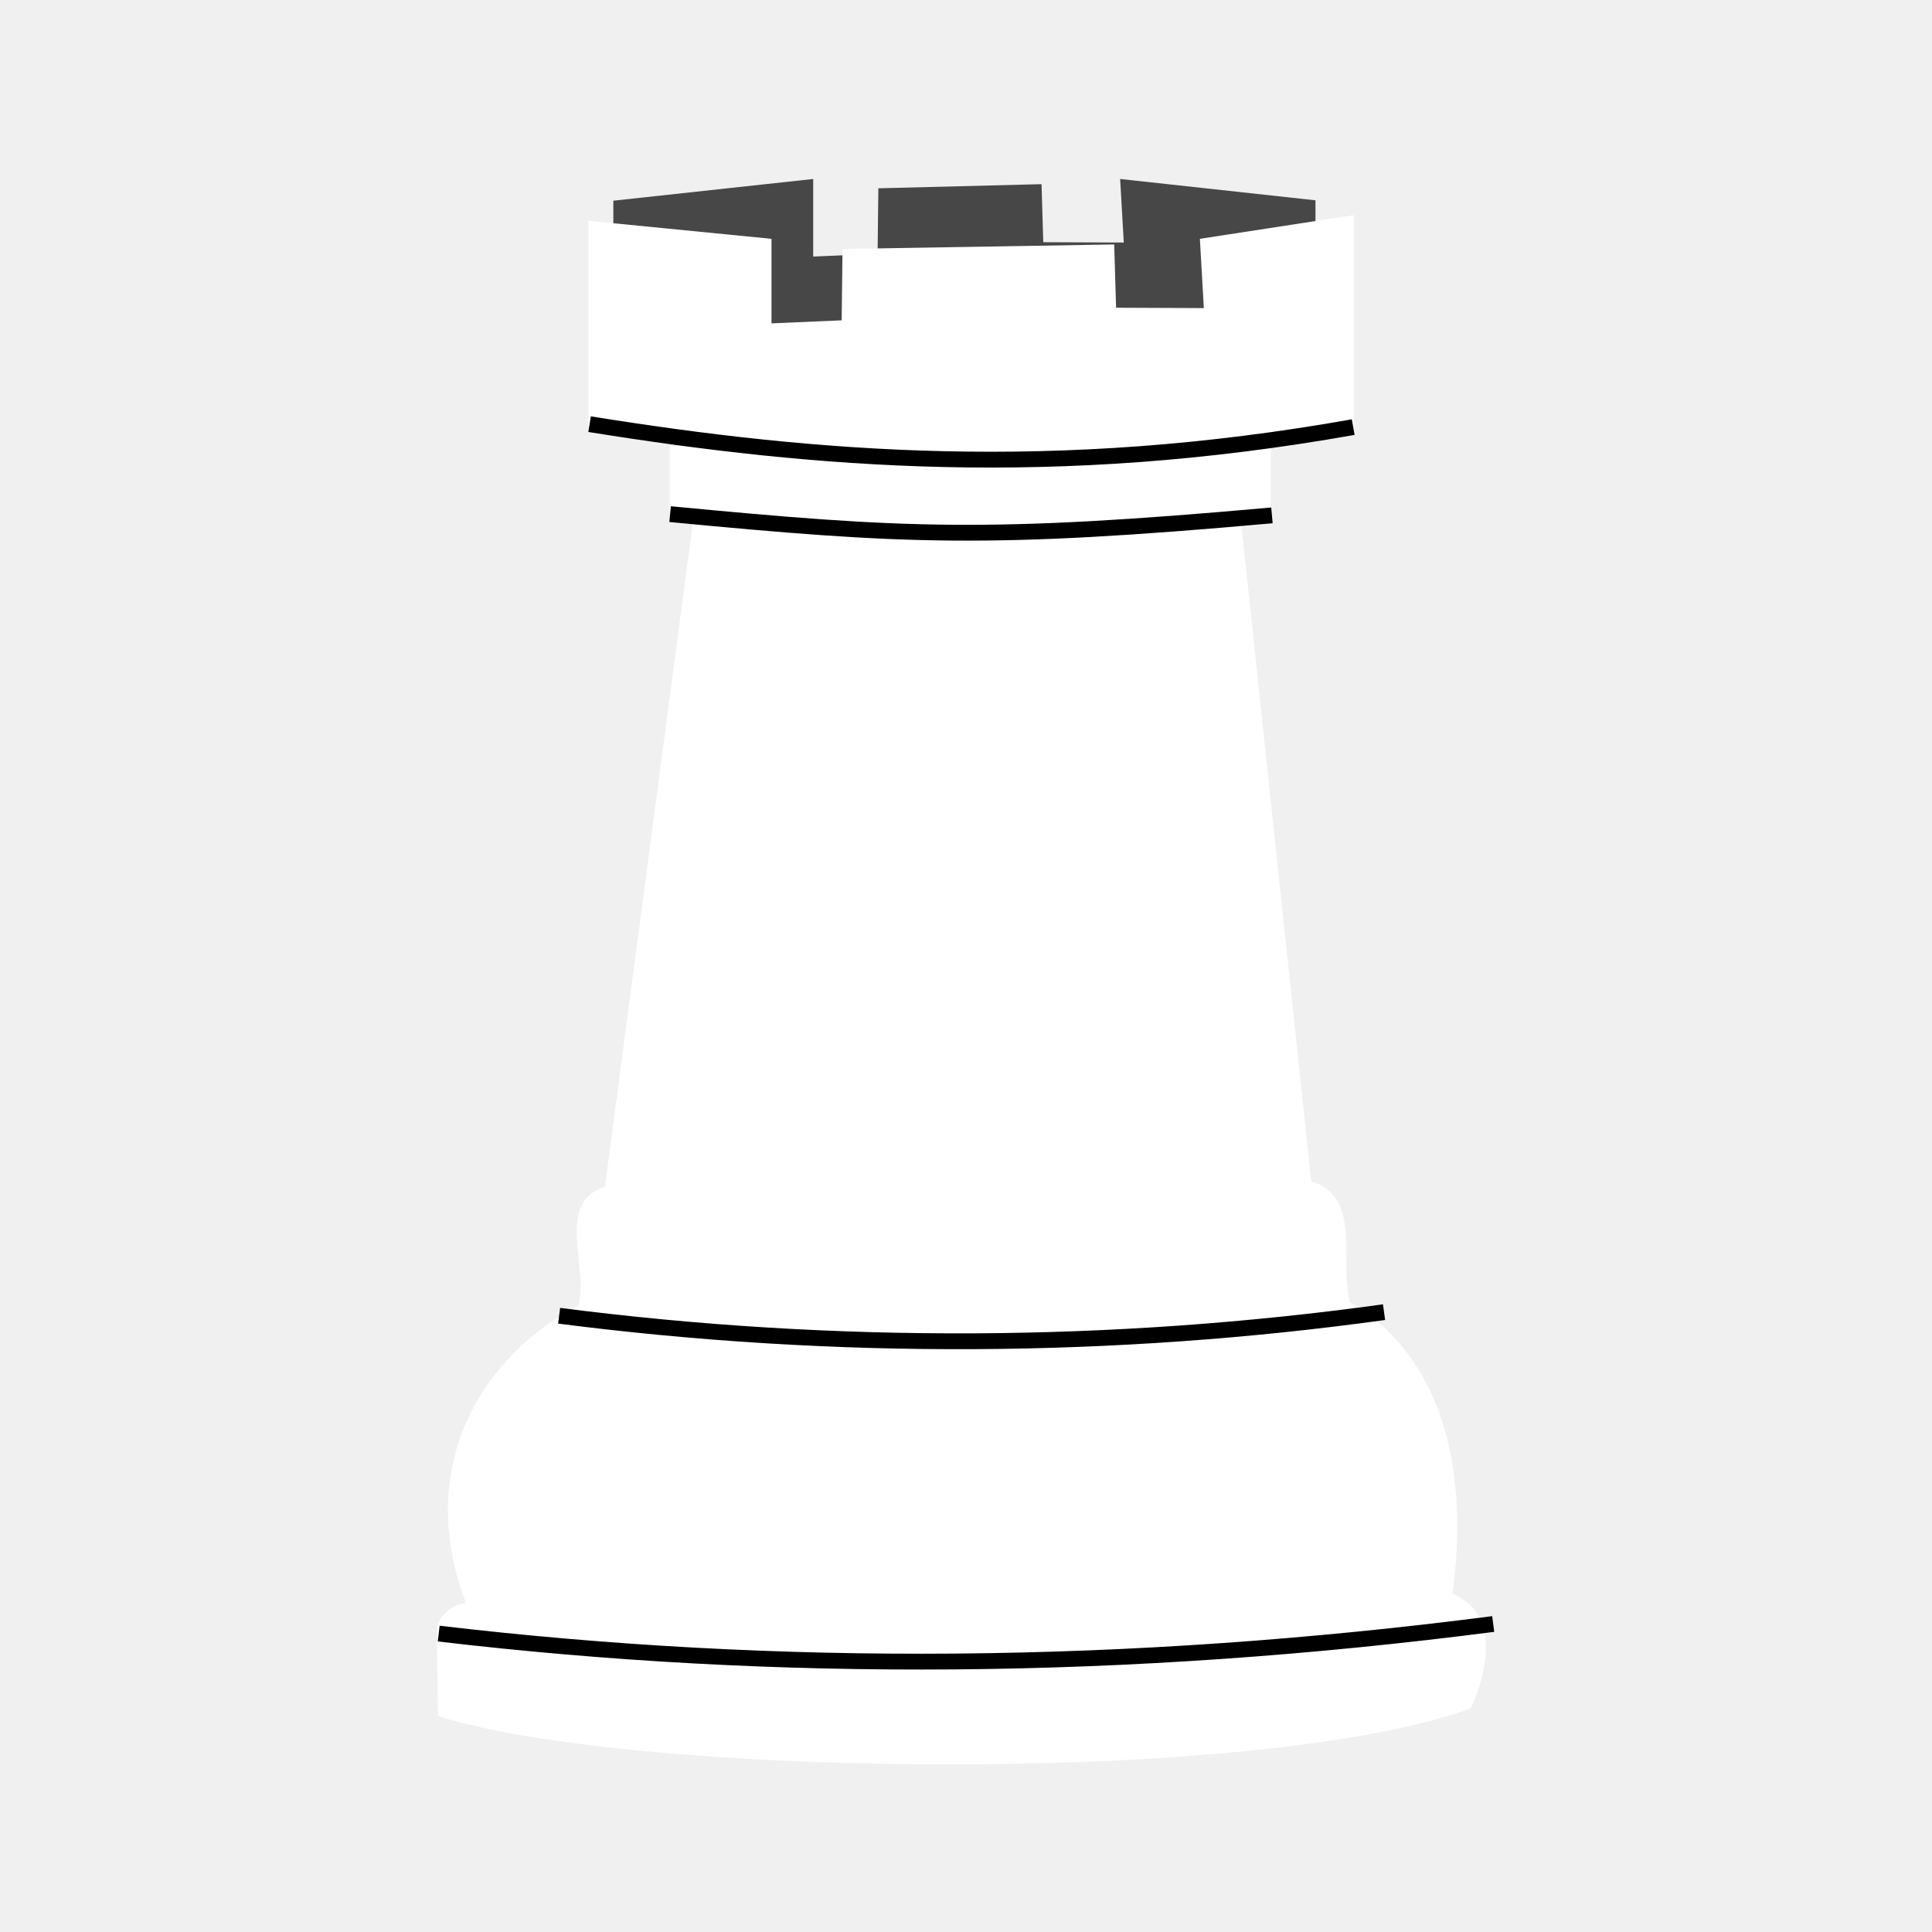
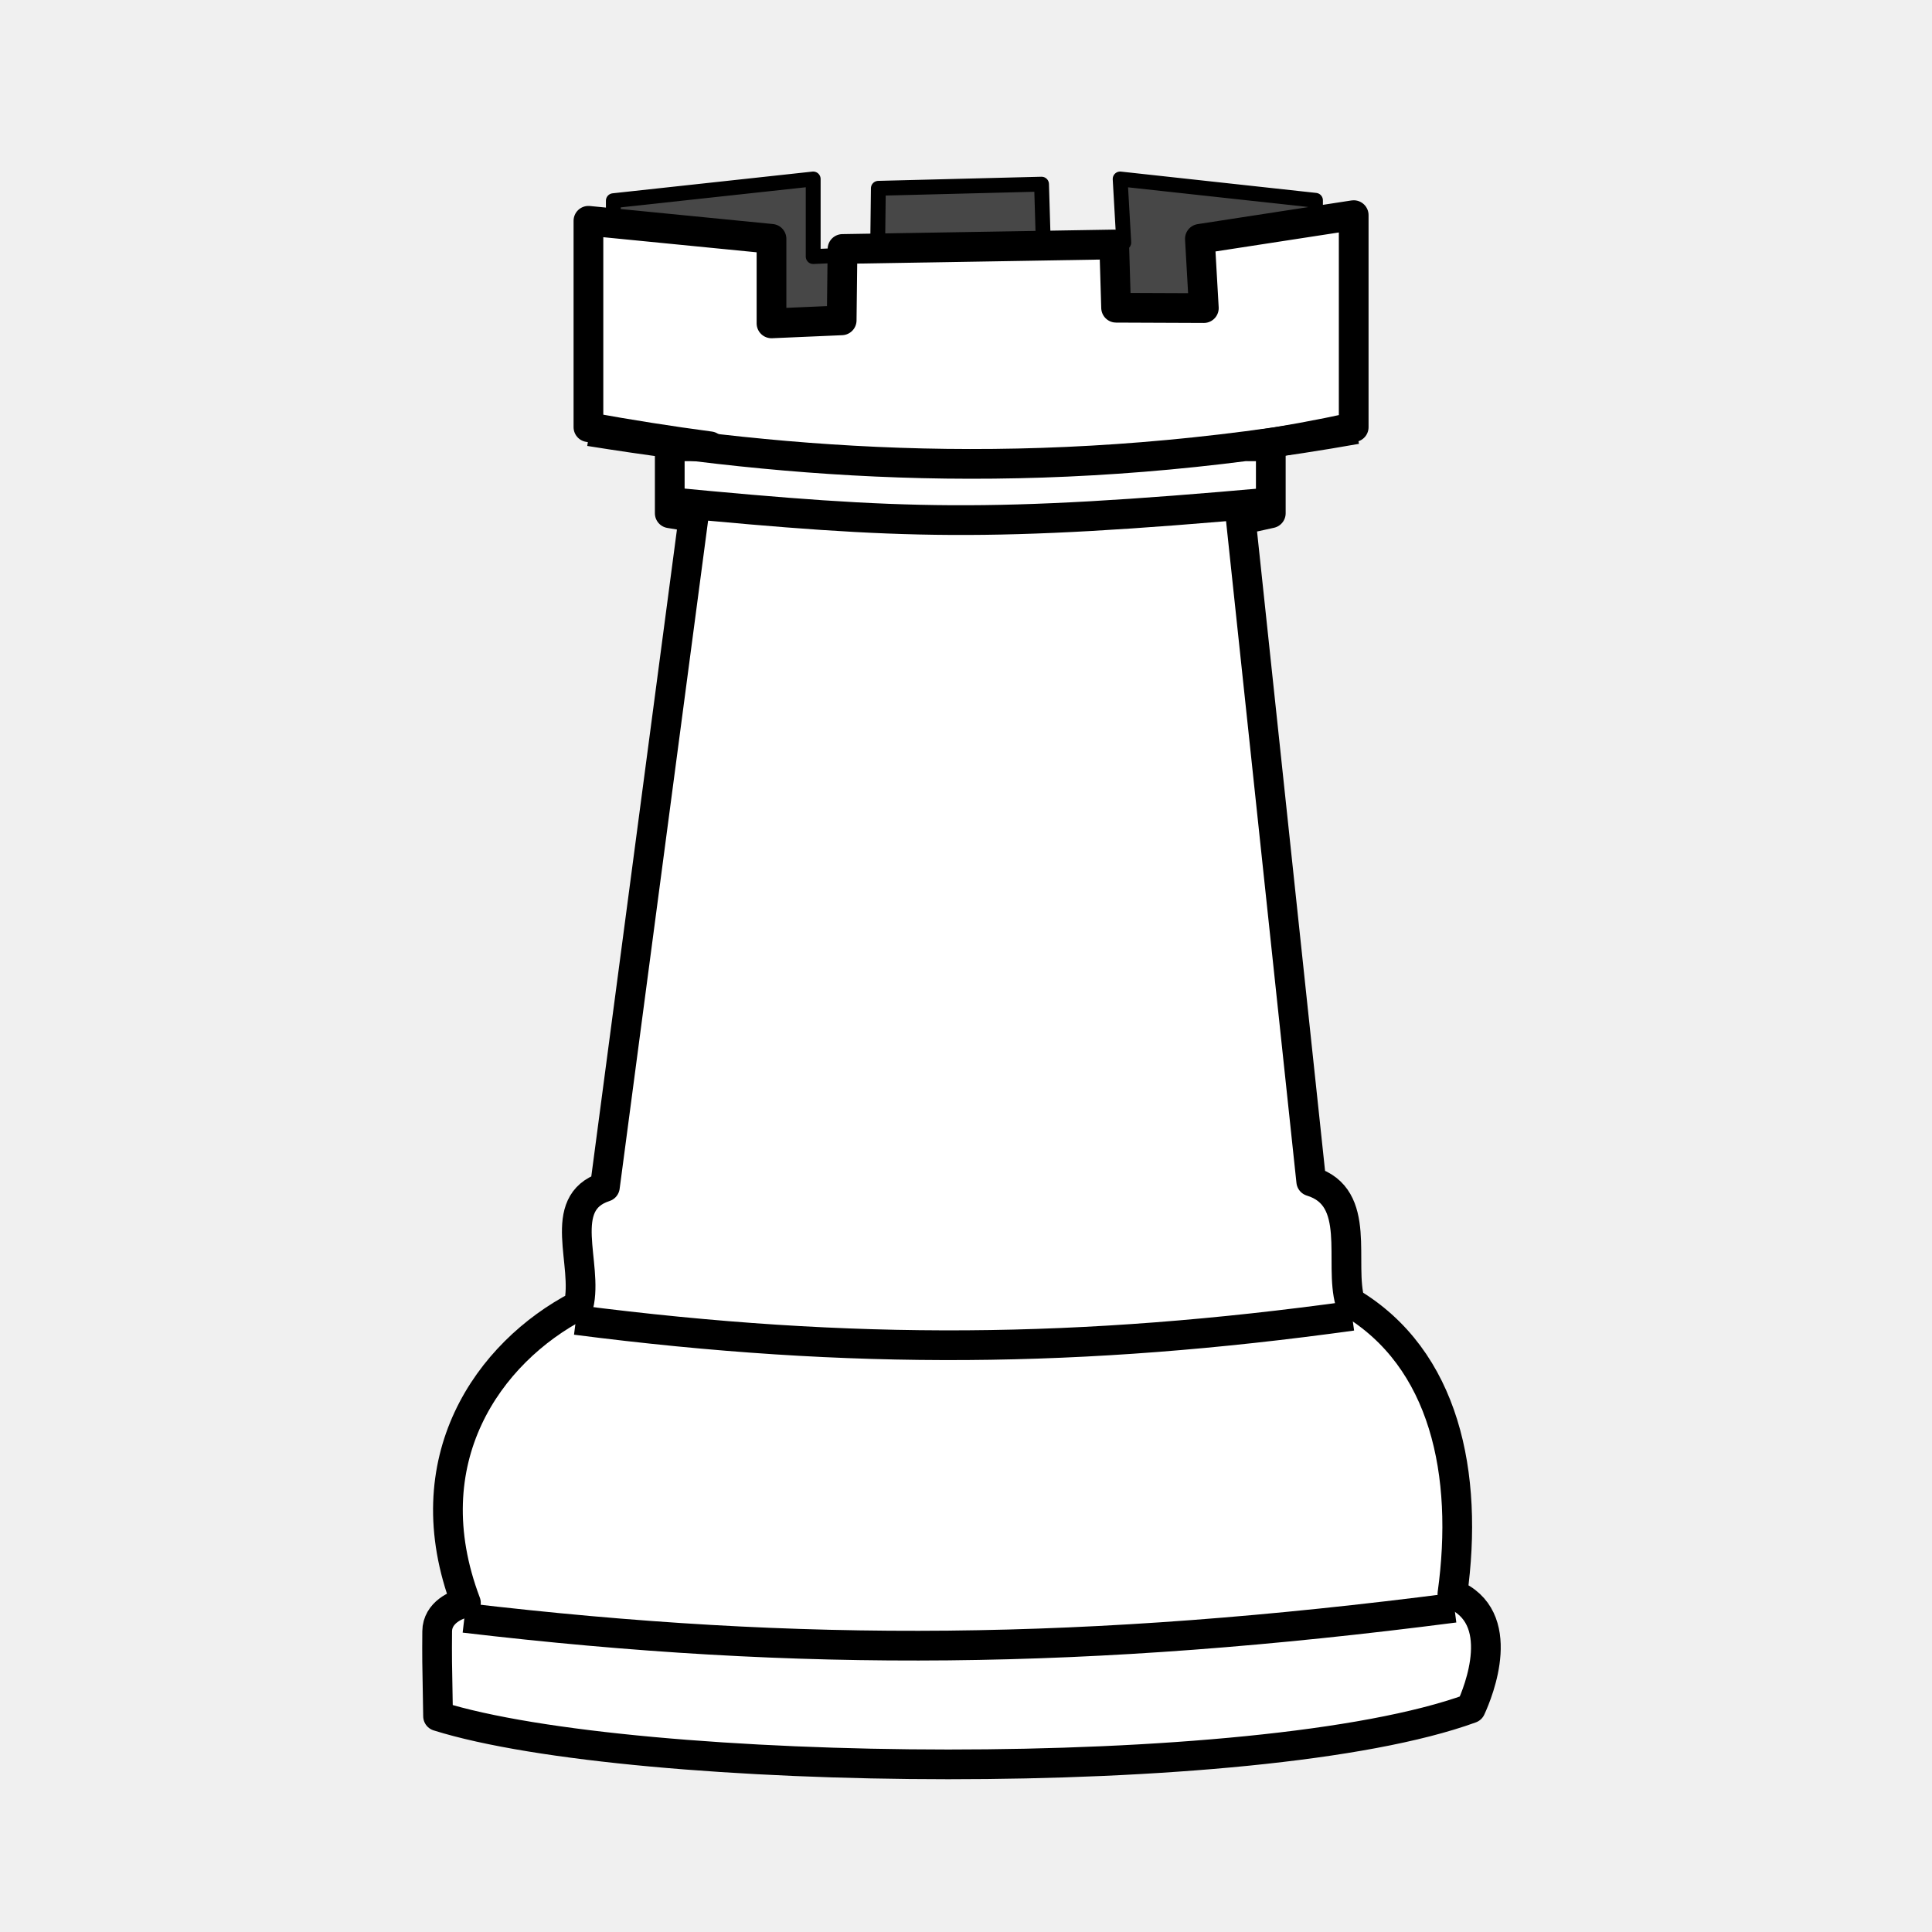
<svg xmlns="http://www.w3.org/2000/svg" width="130mm" height="130mm" viewBox="0 0 460.63 460.63" id="svg2" version="1.1">
  <defs id="defs4" />
  <g id="layer3" style="display:inline" />
-   <g id="g4228">
-     <path id="rect6059" d="m 277.989,177.715 c -32.96,78.503 -4.545,59.443 27.868,103.122 20.945,-0.214 12.919,18.784 16.037,29.623 22.607,13.402 28.341,40.992 24.389,69.565 13.452,5.437 6.248,23.289 4.382,27.294 -50.694,18.458 -199.547,16.51 -246.221,1.861 -0.259,-14.392 -0.252,-13.528 -0.211,-20.238 0.028,-4.445 4.659,-6.507 6.853,-6.786 -12.861,-33.942 5.273,-59.7 26.855,-70.903 2.779,-11.373 -8.316,-29.159 13.413,-29.23 39.409,-36.399 54.674,-27.607 38.876,-103.652 60.69,0 65.542,-0.316 87.756,-0.655 z" style="opacity:1;fill:#ffffff;fill-opacity:1;stroke:none;stroke-width:2.417;stroke-linecap:butt;stroke-linejoin:round;stroke-miterlimit:4;stroke-dasharray:none;stroke-opacity:1" />
-     <path style="opacity:1;fill:#474747;fill-opacity:1;stroke:none;stroke-width:2.835;stroke-linecap:butt;stroke-linejoin:round;stroke-miterlimit:4;stroke-dasharray:none;stroke-opacity:1" d="m 146.235,47.851 47.648,-5.177 -2e-5,18.496 15.351,-0.665 0.185,-15.611 38.906,-0.986 0.412,13.839 19.195,0.079 -0.865,-15.153 46.57,5.084 0,40.676 c -55.298,12.075 -111.177,10.213 -167.404,0 z" id="path4330" />
-     <path id="rect4276" d="m 165.383,123.13 130.38,0 17.105,160.789 -168.771,0 z" style="opacity:1;fill:#ffffff;fill-opacity:1;stroke:none;stroke-width:2.835;stroke-linecap:butt;stroke-linejoin:round;stroke-miterlimit:4;stroke-dasharray:none;stroke-opacity:1" />
-     <path id="rect4279" d="m 140.295,52.64 43.646,4.3 -2e-5,20.159 16.731,-0.725 0.202,-17.015 64.776,-1.075 0.449,15.084 20.921,0.087 -0.943,-16.515 36.672,-5.644 0,50.547 c -60.27,13.161 -121.173,11.131 -182.455,0 z" style="opacity:1;fill:#ffffff;fill-opacity:1;stroke:none;stroke-width:2.835;stroke-linecap:butt;stroke-linejoin:round;stroke-miterlimit:4;stroke-dasharray:none;stroke-opacity:1" />
-     <path id="rect4282" d="m 159.681,106.405 143.304,0 0,15.965 c -47.197,10.84 -95.096,8.351 -143.304,0 z" style="opacity:1;fill:#ffffff;fill-opacity:1;stroke:none;stroke-width:2.835;stroke-linecap:butt;stroke-linejoin:round;stroke-miterlimit:4;stroke-dasharray:none;stroke-opacity:1" />
-     <path id="path4285" d="m 140.572,101.132 c 54.027,8.666 110.996,13.331 182.061,0.7" style="fill:none;fill-rule:evenodd;stroke:#000000;stroke-width:3.771;stroke-linecap:butt;stroke-linejoin:miter;stroke-miterlimit:4;stroke-dasharray:none;stroke-opacity:1" />
-     <path id="path6091" d="m 329.986,312.846 c -64.172,8.873 -130.77,9.333 -196.677,0.859" style="fill:none;fill-rule:evenodd;stroke:#000000;stroke-width:3.771;stroke-linecap:butt;stroke-linejoin:miter;stroke-miterlimit:4;stroke-dasharray:none;stroke-opacity:1" />
-     <path id="path6095" d="m 104.597,389.483 c 80.545,9.495 163.943,9.006 251.416,-2.286" style="fill:none;fill-rule:evenodd;stroke:#000000;stroke-width:3.771;stroke-linecap:butt;stroke-linejoin:miter;stroke-miterlimit:4;stroke-dasharray:none;stroke-opacity:1" />
-     <path style="fill:none;fill-rule:evenodd;stroke:#000000;stroke-width:3.771;stroke-linecap:butt;stroke-linejoin:miter;stroke-miterlimit:4;stroke-dasharray:none;stroke-opacity:1" d="m 159.767,122.58 c 55.704,5.312 75.703,6.373 143.49,0.296" id="path4332" />
+   <g id="g4244">
+     <path style="opacity:1;fill:#474747;fill-opacity:1;stroke:#000000;stroke-width:3.543;stroke-linecap:butt;stroke-linejoin:round;stroke-miterlimit:4;stroke-dasharray:none;stroke-opacity:1" d="m 146.235,47.851 47.648,-5.177 -2e-5,18.496 15.351,-0.665 0.185,-15.611 38.906,-0.986 0.412,13.839 19.195,0.079 -0.865,-15.153 46.57,5.084 0,40.676 c -55.298,12.075 -111.177,10.213 -167.404,0 z" id="path4330" />
+     <path id="rect6059" d="m 322.75,51.295 -36.672,5.645 0.943,16.516 -20.92,-0.086 -0.451,-15.084 -64.775,1.074 -0.201,17.016 -16.732,0.725 0,-20.158 -43.646,-4.301 0,49.203 c 9.667,1.756 19.325,3.283 28.973,4.562 l -9.586,0 0,15.965 c 1.893,0.328 3.785,0.63 5.678,0.939 L 144.221,282.982 c -11.82,3.834 -3.878,18.442 -6.279,28.271 -21.583,11.203 -39.716,36.96 -26.855,70.902 -2.194,0.279 -6.826,2.342 -6.854,6.787 -0.042,6.711 -0.049,5.846 0.211,20.238 46.674,14.648 195.527,16.597 246.221,-1.861 1.866,-4.005 9.072,-21.858 -4.381,-27.295 3.952,-28.573 -1.782,-56.162 -24.389,-69.564 -2.714,-9.432 3.003,-25.039 -9.268,-28.791 l -16.783,-157.771 c 2.382,-0.479 4.762,-0.981 7.141,-1.527 l 0,-15.965 -5.064,0 c 8.288,-1.249 16.565,-2.758 24.83,-4.562 l 0,-50.549 z" style="opacity:1;fill:#ffffff;fill-opacity:1;stroke:#000000;stroke-width:7.087;stroke-linecap:butt;stroke-linejoin:round;stroke-miterlimit:4;stroke-dasharray:none;stroke-opacity:1" />
+     <path id="path4285" d="m 140.572,102.822 c 54.027,8.666 111.746,12.141 182.811,-0.49" style="fill:none;fill-rule:evenodd;stroke:#000000;stroke-width:7.087;stroke-linecap:butt;stroke-linejoin:miter;stroke-miterlimit:4;stroke-dasharray:none;stroke-opacity:1" />
+     <path id="path6091" d="m 322.361,313.721 c -64.172,8.873 -119.145,9.458 -185.052,0.984" style="fill:none;fill-rule:evenodd;stroke:#000000;stroke-width:7.087;stroke-linecap:butt;stroke-linejoin:miter;stroke-miterlimit:4;stroke-dasharray:none;stroke-opacity:1" />
+     <path id="path6095" d="m 110.722,385.733 c 80.545,9.495 148.568,8.881 236.041,-2.411" style="fill:none;fill-rule:evenodd;stroke:#000000;stroke-width:7.087;stroke-linecap:butt;stroke-linejoin:miter;stroke-miterlimit:4;stroke-dasharray:none;stroke-opacity:1" />
+     <path style="fill:none;fill-rule:evenodd;stroke:#000000;stroke-width:7.087;stroke-linecap:butt;stroke-linejoin:miter;stroke-miterlimit:4;stroke-dasharray:none;stroke-opacity:1" d="m 159.517,119.705 c 55.704,5.312 75.953,6.123 143.74,0.046" id="path4332" />
+   </g>
+   <g id="g4164" transform="translate(-434,0)">
+     <path style="opacity:1;fill:#000000;fill-opacity:1;stroke:none;stroke-width:2.417;stroke-linecap:butt;stroke-linejoin:round;stroke-miterlimit:4;stroke-dasharray:none;stroke-opacity:1" d="m 277.989,177.715 c -32.96,78.503 -4.545,59.443 27.868,103.122 20.945,-0.214 12.919,18.784 16.037,29.623 22.607,13.402 28.341,40.992 24.389,69.565 13.452,5.437 6.248,23.289 4.382,27.294 -50.694,18.458 -199.547,16.51 -246.221,1.861 -0.259,-14.392 -0.252,-13.528 -0.211,-20.238 0.028,-4.445 4.659,-6.507 6.853,-6.786 -12.861,-33.942 5.273,-59.7 26.855,-70.903 2.779,-11.373 -8.316,-29.159 13.413,-29.23 39.409,-36.399 54.674,-27.607 38.876,-103.652 60.69,0 65.542,-0.316 87.756,-0.655 z" id="path4166" />
+     <path id="path4168" d="m 146.235,47.851 47.648,-5.177 -2e-5,18.496 15.351,-0.665 0.185,-15.611 38.906,-0.986 0.412,13.839 19.195,0.079 -0.865,-15.153 46.57,5.084 0,40.676 c -55.298,12.075 -111.177,10.213 -167.404,0 z" style="opacity:1;fill:#474747;fill-opacity:1;stroke:none;stroke-width:2.835;stroke-linecap:butt;stroke-linejoin:round;stroke-miterlimit:4;stroke-dasharray:none;stroke-opacity:1" />
+     <path style="opacity:1;fill:#000000;fill-opacity:1;stroke:none;stroke-width:2.835;stroke-linecap:butt;stroke-linejoin:round;stroke-miterlimit:4;stroke-dasharray:none;stroke-opacity:1" d="m 165.383,123.13 130.38,0 17.105,160.789 -168.771,0 z" id="path4170" />
+     <path style="opacity:1;fill:#000000;fill-opacity:1;stroke:none;stroke-width:2.835;stroke-linecap:butt;stroke-linejoin:round;stroke-miterlimit:4;stroke-dasharray:none;stroke-opacity:1" d="m 140.295,52.64 43.646,4.3 -2e-5,20.159 16.731,-0.725 0.202,-17.015 64.776,-1.075 0.449,15.084 20.921,0.087 -0.943,-16.515 36.672,-5.644 0,50.547 c -60.27,13.161 -121.173,11.131 -182.455,0 z" id="path4172" />
+     <path style="opacity:1;fill:#000000;fill-opacity:1;stroke:none;stroke-width:2.835;stroke-linecap:butt;stroke-linejoin:round;stroke-miterlimit:4;stroke-dasharray:none;stroke-opacity:1" d="m 159.681,106.405 143.304,0 0,15.965 c -47.197,10.84 -95.096,8.351 -143.304,0 z" id="path4174" />
+     <path style="fill:none;fill-rule:evenodd;stroke:#ffffff;stroke-width:7.087;stroke-linecap:butt;stroke-linejoin:miter;stroke-miterlimit:4;stroke-dasharray:none;stroke-opacity:1" d="m 140.572,100.072 c 54.027,8.666 111.246,12.141 182.311,-0.49" id="path4176" />
+     <path style="fill:none;fill-rule:evenodd;stroke:#ffffff;stroke-width:7.087;stroke-linecap:butt;stroke-linejoin:miter;stroke-miterlimit:4;stroke-dasharray:none;stroke-opacity:1" d="m 322.361,313.721 c -64.172,8.873 -119.145,9.458 -185.052,0.984" id="path4178" />
+     <path style="fill:none;fill-rule:evenodd;stroke:#ffffff;stroke-width:7.087;stroke-linecap:butt;stroke-linejoin:miter;stroke-miterlimit:4;stroke-dasharray:none;stroke-opacity:1" d="m 110.722,385.733 c 80.545,9.495 148.568,8.881 236.041,-2.411" id="path4180" />
+     <path id="path4182" d="m 159.517,119.705 c 55.704,5.312 75.953,6.123 143.74,0.046" style="fill:none;fill-rule:evenodd;stroke:#ffffff;stroke-width:7.087;stroke-linecap:butt;stroke-linejoin:miter;stroke-miterlimit:4;stroke-dasharray:none;stroke-opacity:1" />
  </g>
</svg>
